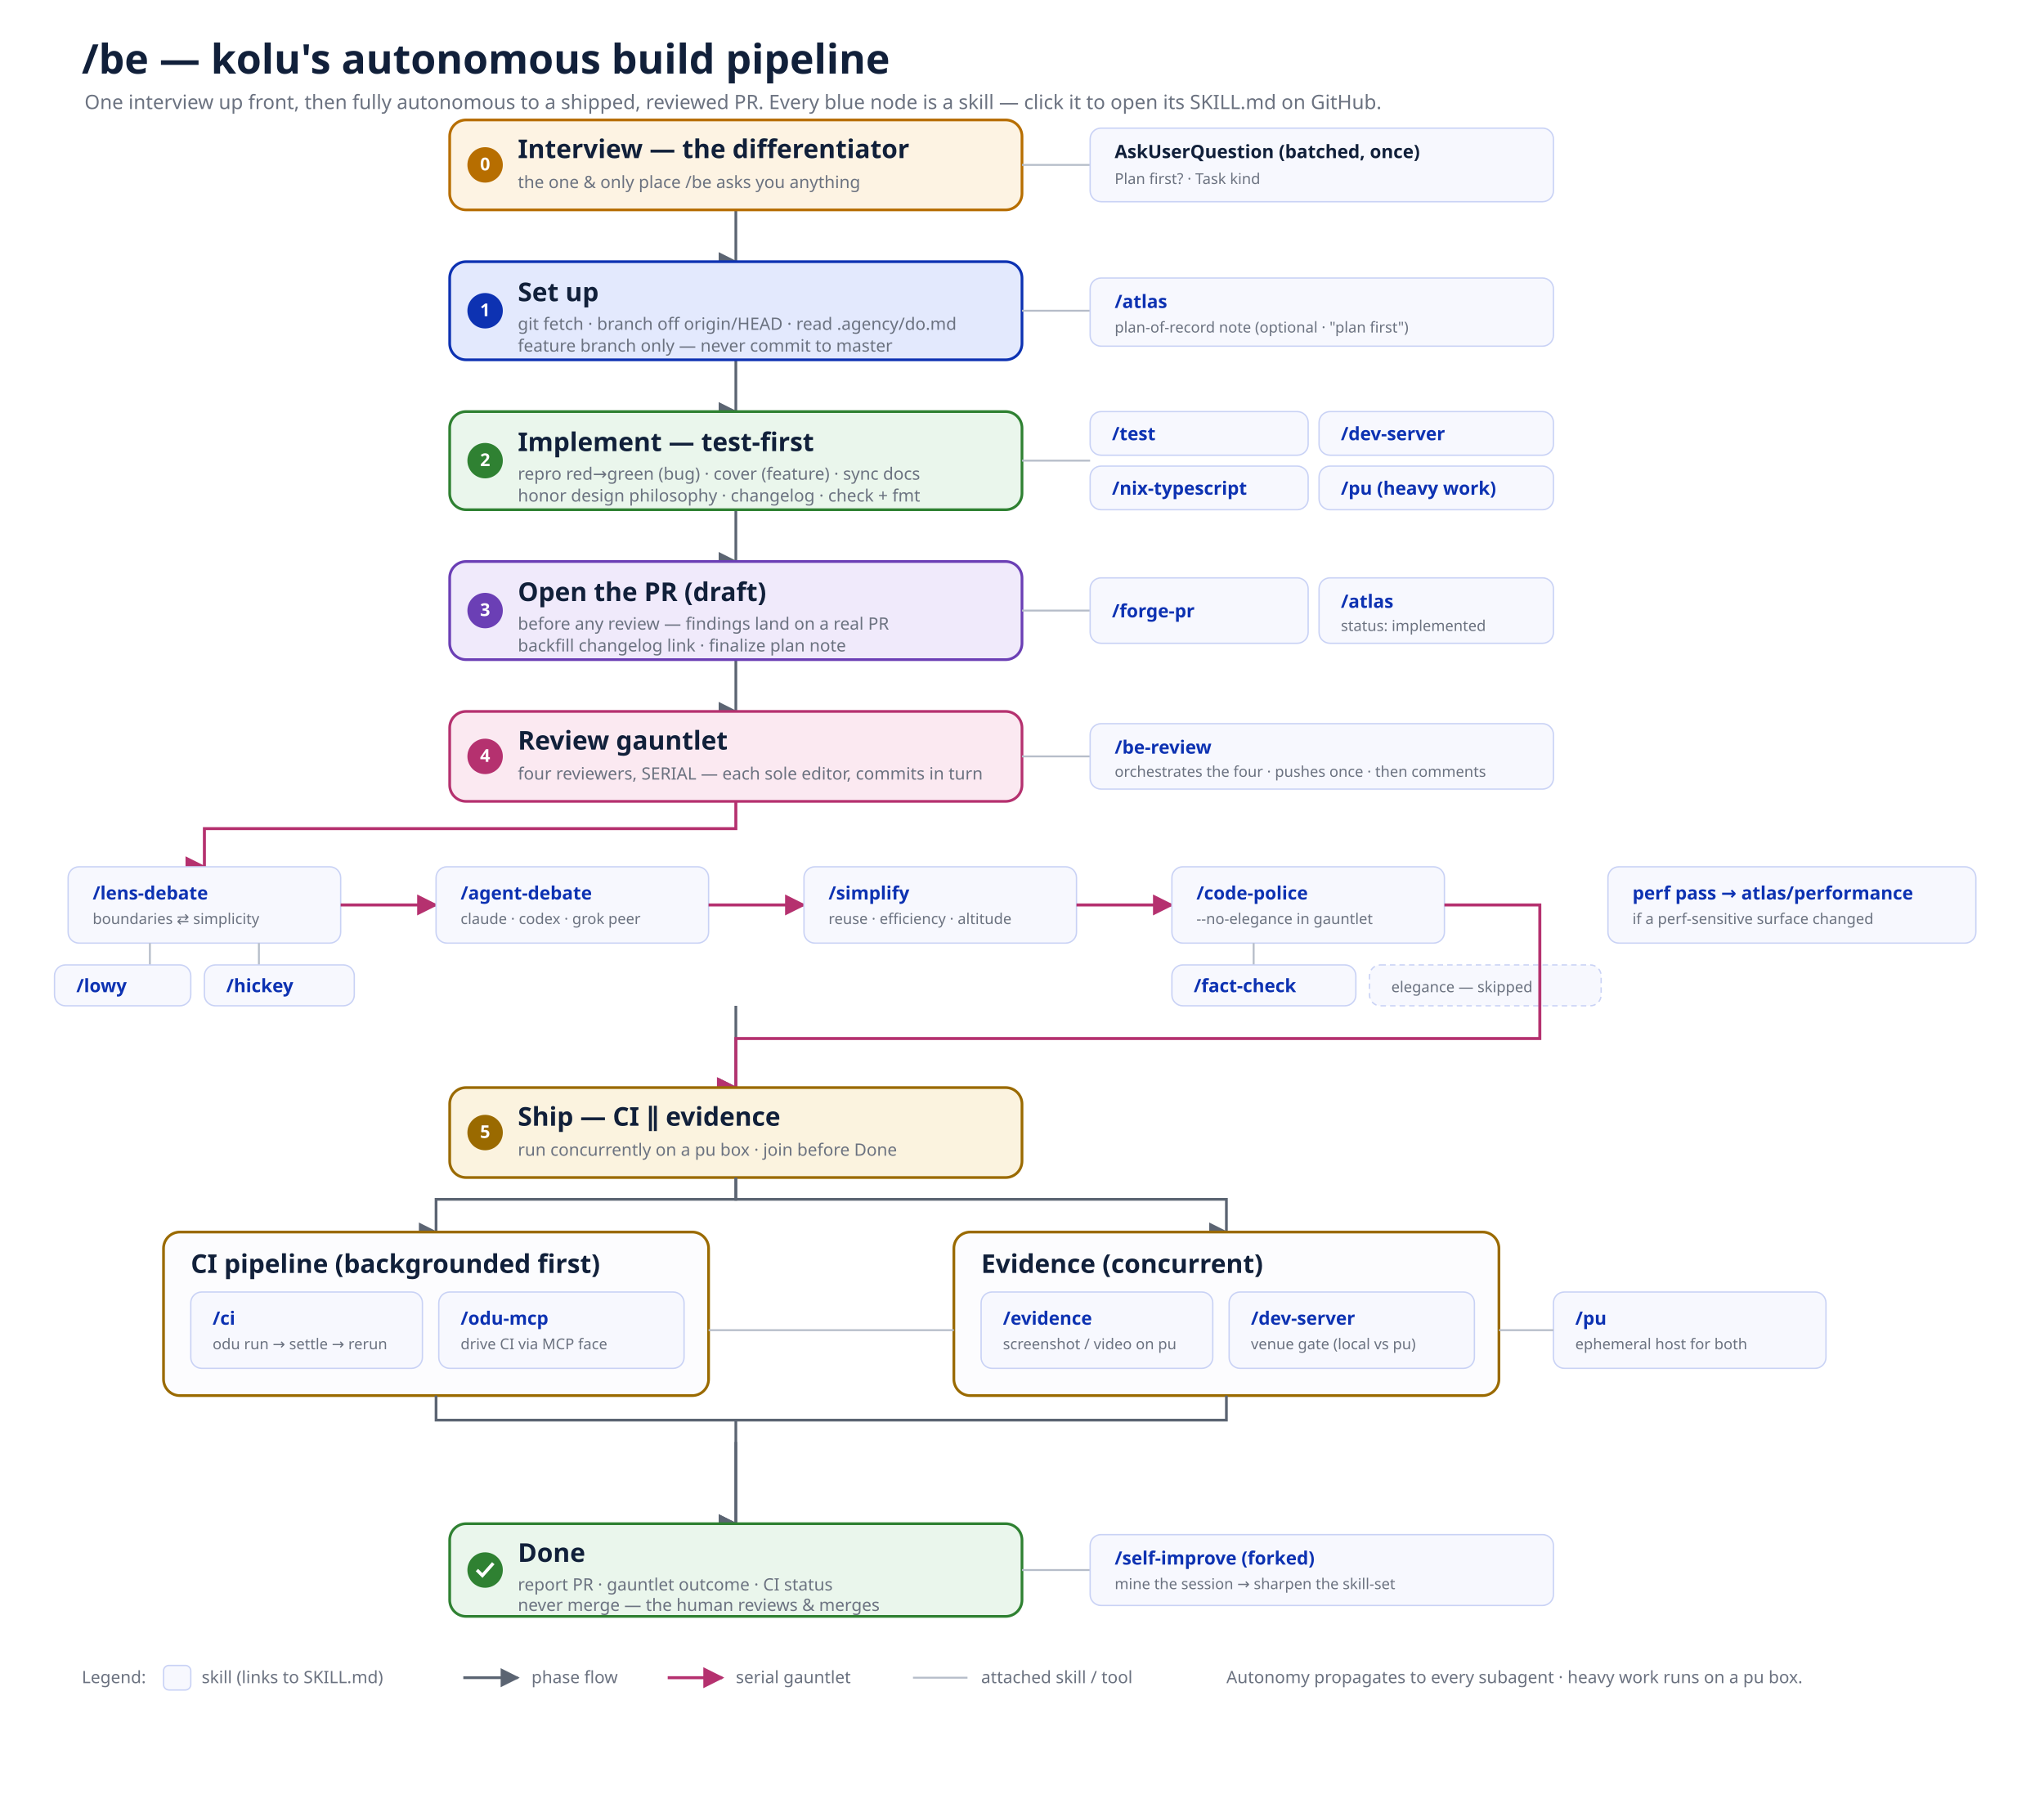
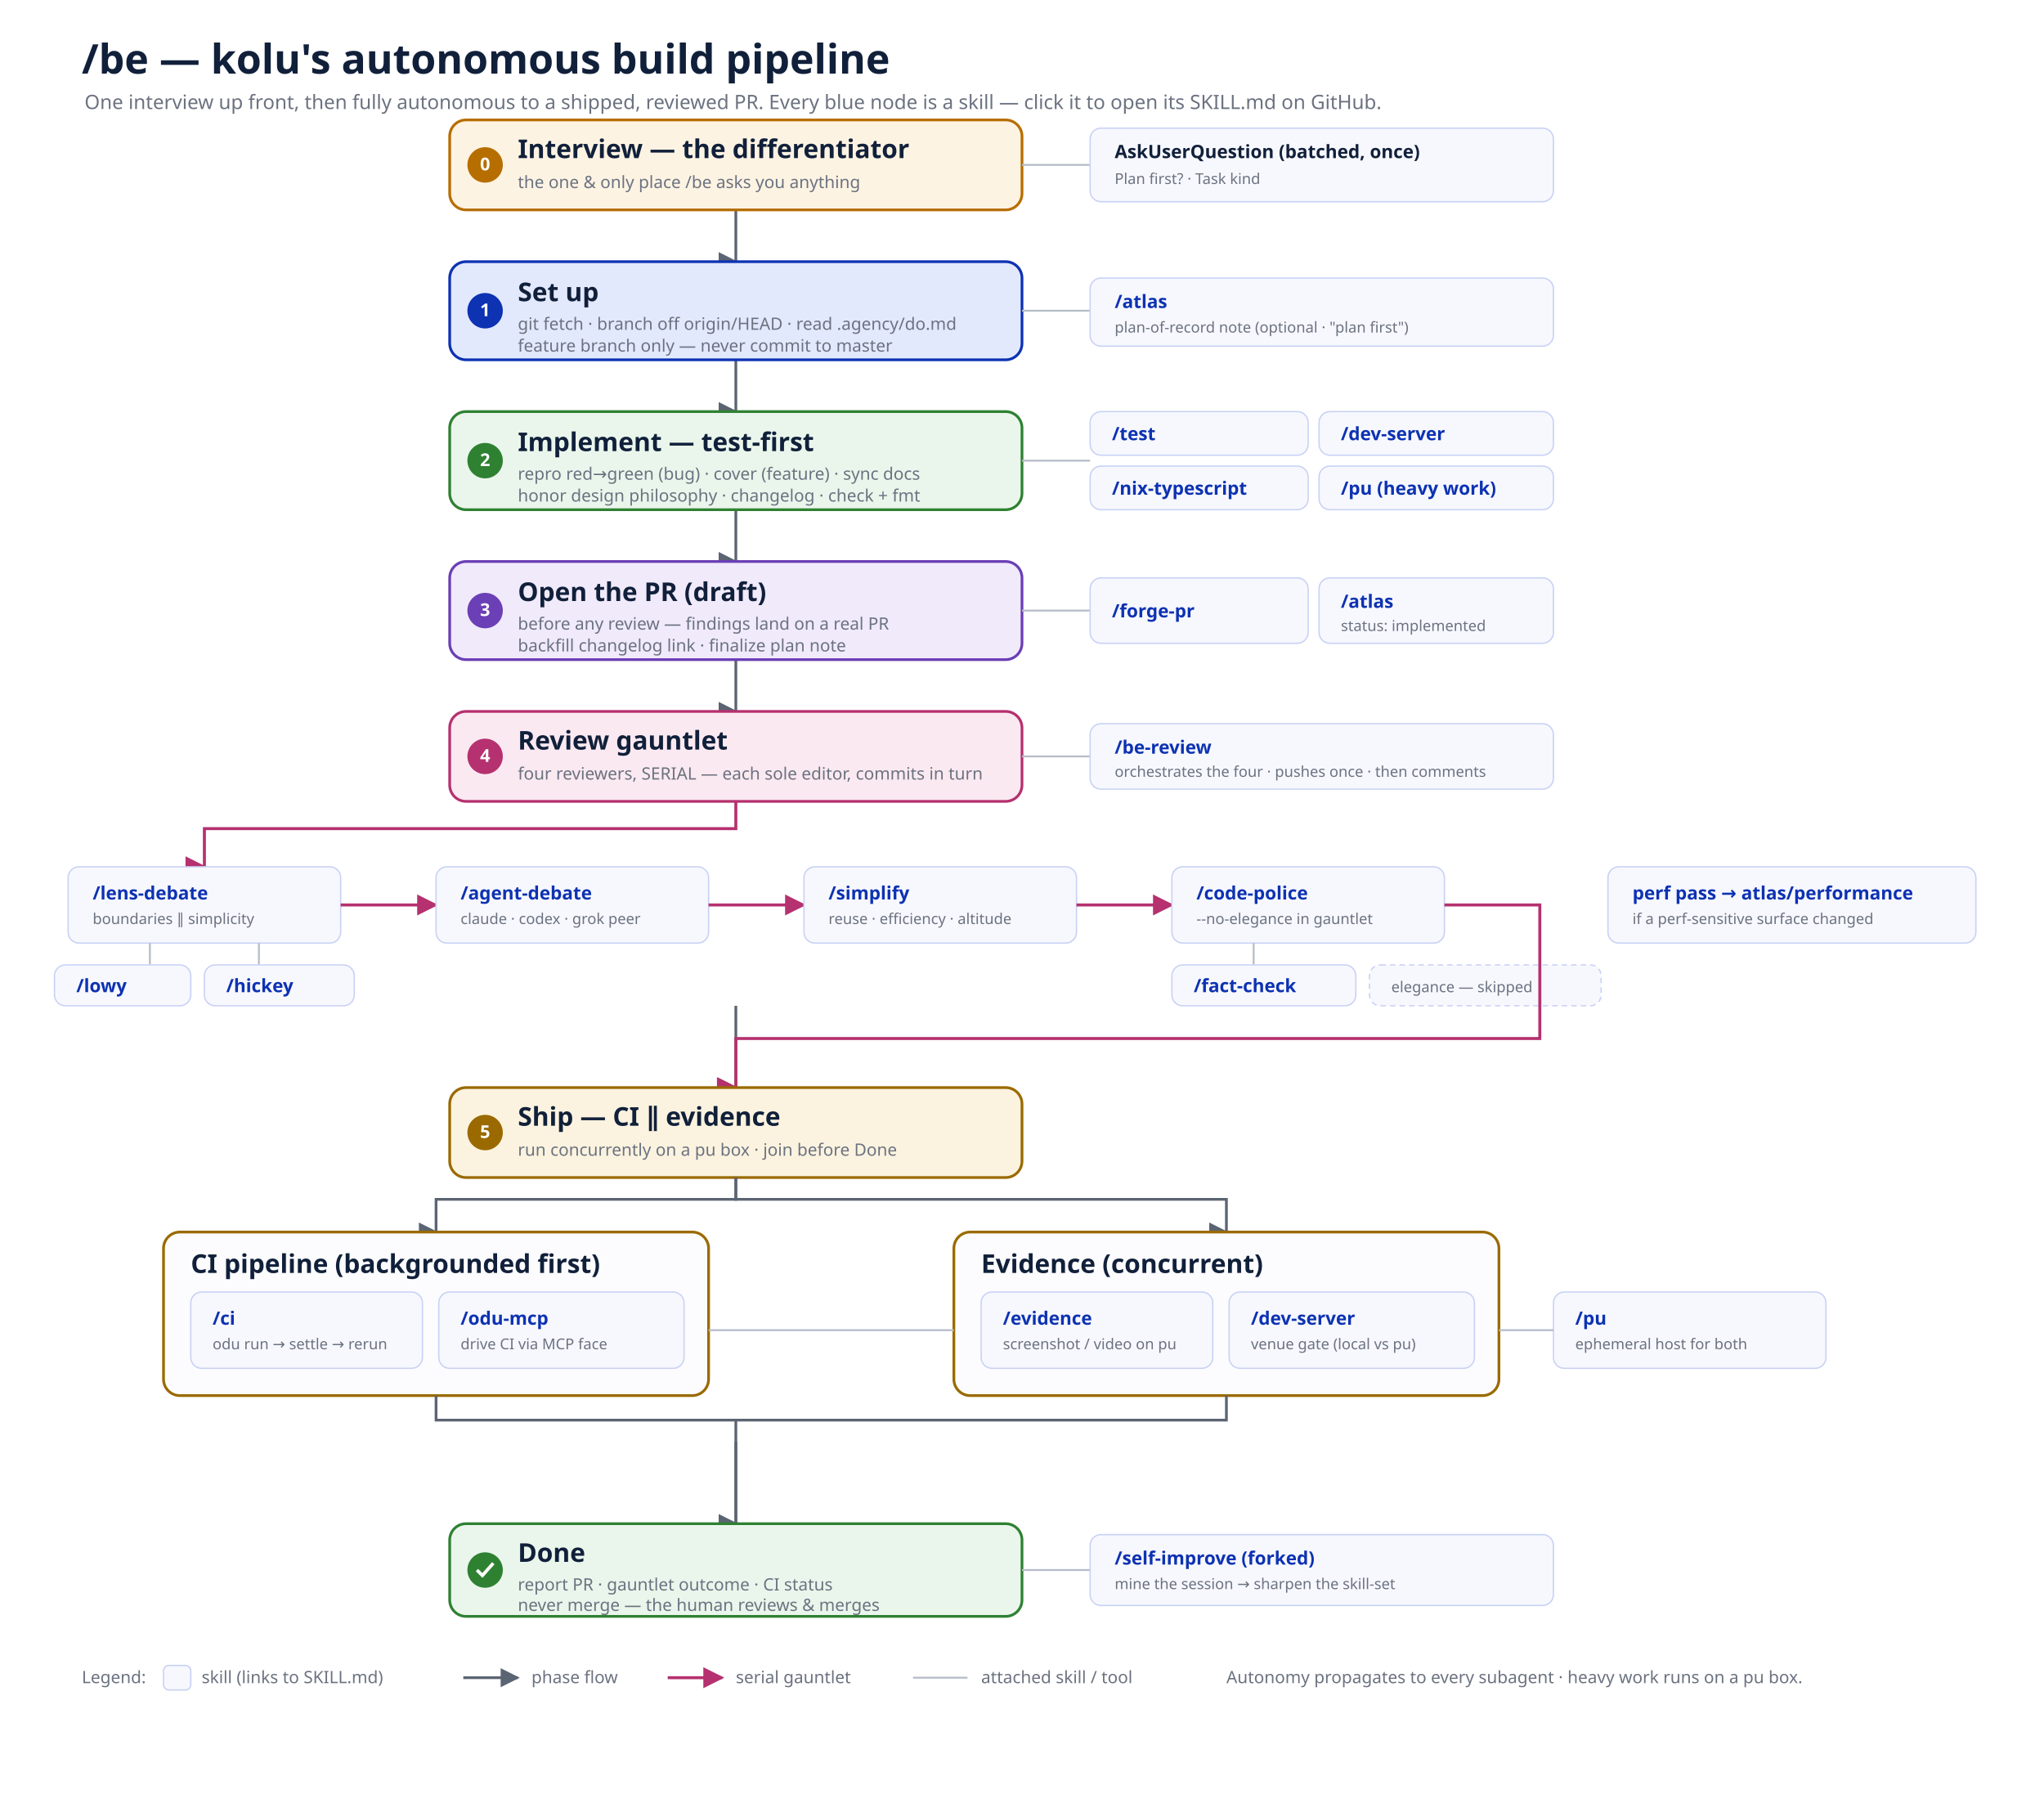
<svg xmlns="http://www.w3.org/2000/svg" xmlns:xlink="http://www.w3.org/1999/xlink" viewBox="0 0 1500 1320" font-family="ui-sans-serif, system-ui, sans-serif" role="img" aria-label="The /be workflow: one interview up front, then autonomous — set up, implement test-first, open a draft PR, run the four-reviewer serial gauntlet, ship CI and evidence in parallel on a pu box, then report and self-improve. Every skill node links to its SKILL.md on GitHub.">
  <defs>
    <marker id="arrow" viewBox="0 0 10 10" refX="9" refY="5" markerWidth="7" markerHeight="7" orient="auto-start-end">
      <path d="M0,0 L10,5 L0,10 z" fill="#5b6472" />
    </marker>
    <marker id="arrowSerial" viewBox="0 0 10 10" refX="9" refY="5" markerWidth="7" markerHeight="7" orient="auto-start-end">
      <path d="M0,0 L10,5 L0,10 z" fill="#b5316f" />
    </marker>
    <style>
      .phase   { stroke-width:2; }
      .pnum    { font-size:13px; font-weight:700; fill:#ffffff; }
      .ptitle  { font-size:19px; font-weight:700; fill:#11203a; }
      .psub    { font-size:12.5px; fill:#6b7280; }
      .chip    { fill:#F7F8FE; stroke:#c9d2f5; stroke-width:1; }
      .skill   { font-size:13.5px; font-weight:700; fill:#0D32B2; }
      .skilln  { font-size:11px; fill:#6b7280; }
      .tool    { font-size:13.5px; font-weight:700; fill:#11203a; }
      .flow    { stroke:#5b6472; stroke-width:2; fill:none; }
      .link    { stroke:#b6bdc9; stroke-width:1.4; fill:none; }
      .serial  { stroke:#b5316f; stroke-width:2.2; fill:none; }
      .ttl     { font-size:30px; font-weight:800; fill:#11203a; }
      .ttlsub  { font-size:14.5px; fill:#6b7280; }
      a:hover .chip { stroke:#0D32B2; stroke-width:1.8; }
      a { cursor:pointer; }
    </style>
  </defs>
  <rect x="0" y="0" width="1500" height="1320" fill="#ffffff" />
  <text class="ttl" x="60" y="54">/be — kolu's autonomous build pipeline</text>
  <text class="ttlsub" x="62" y="80">One interview up front, then fully autonomous to a shipped, reviewed PR.  Every blue node is a skill — click it to open its SKILL.md on GitHub.</text>
  <path class="flow" d="M540,154 L540,192" marker-end="url(#arrow)" />
  <path class="flow" d="M540,264 L540,302" marker-end="url(#arrow)" />
  <path class="flow" d="M540,374 L540,412" marker-end="url(#arrow)" />
  <path class="flow" d="M540,484 L540,522" marker-end="url(#arrow)" />
  <path class="flow" d="M540,738 L540,798" marker-end="url(#arrow)" />
  <path class="flow" d="M540,1058 L540,1118" marker-end="url(#arrow)" />
  <rect class="phase" x="330" y="88" width="420" height="66" rx="12" fill="#fdf3e3" stroke="#b76e00" />
  <circle cx="356" cy="121" r="13" fill="#b76e00" />
  <text class="pnum" x="356" y="125" text-anchor="middle">0</text>
  <text class="ptitle" x="380" y="116">Interview — the differentiator</text>
  <text class="psub" x="380" y="138">the one &amp; only place /be asks you anything</text>
  <path class="link" d="M750,121 L800,121" />
  <rect class="chip" x="800" y="94" width="340" height="54" rx="8" />
  <text class="tool" x="818" y="116">AskUserQuestion  (batched, once)</text>
  <text class="skilln" x="818" y="135">Plan first?  ·  Task kind</text>
  <rect class="phase" x="330" y="192" width="420" height="72" rx="12" fill="#E3E9FD" stroke="#0D32B2" />
  <circle cx="356" cy="228" r="13" fill="#0D32B2" />
  <text class="pnum" x="356" y="232" text-anchor="middle">1</text>
  <text class="ptitle" x="380" y="221">Set up</text>
  <text class="psub" x="380" y="242">git fetch · branch off origin/HEAD · read .agency/do.md</text>
  <text class="psub" x="380" y="258">feature branch only — never commit to master</text>
  <a xlink:href="https://github.com/juspay/kolu/blob/master/.apm/skills/atlas/SKILL.md" target="_blank" rel="noopener">
    <path class="link" d="M750,228 L800,228" />
    <rect class="chip" x="800" y="204" width="340" height="50" rx="8" />
    <text class="skill" x="818" y="226">/atlas</text>
    <text class="skilln" x="818" y="244">plan-of-record note (optional · "plan first")</text>
  </a>
  <rect class="phase" x="330" y="302" width="420" height="72" rx="12" fill="#EAF6EC" stroke="#2f8132" />
  <circle cx="356" cy="338" r="13" fill="#2f8132" />
  <text class="pnum" x="356" y="342" text-anchor="middle">2</text>
  <text class="ptitle" x="380" y="331">Implement — test-first</text>
  <text class="psub" x="380" y="352">repro red→green (bug) · cover (feature) · sync docs</text>
  <text class="psub" x="380" y="368">honor design philosophy · changelog · check + fmt</text>
  <path class="link" d="M750,338 L800,338" />
  <a xlink:href="https://github.com/juspay/kolu/blob/master/.apm/skills/test/SKILL.md" target="_blank" rel="noopener">
    <rect class="chip" x="800" y="302" width="160" height="32" rx="8" />
    <text class="skill" x="816" y="323">/test</text>
  </a>
  <a xlink:href="https://github.com/juspay/kolu/blob/master/.apm/skills/dev-server/SKILL.md" target="_blank" rel="noopener">
    <rect class="chip" x="968" y="302" width="172" height="32" rx="8" />
    <text class="skill" x="984" y="323">/dev-server</text>
  </a>
  <a xlink:href="https://github.com/juspay/skills/blob/main/skills/nix-typescript/SKILL.md" target="_blank" rel="noopener">
    <rect class="chip" x="800" y="342" width="160" height="32" rx="8" />
    <text class="skill" x="816" y="363">/nix-typescript</text>
  </a>
  <a xlink:href="https://github.com/juspay/project-unknown/blob/main/.apm/skills/pu/SKILL.md" target="_blank" rel="noopener">
    <rect class="chip" x="968" y="342" width="172" height="32" rx="8" />
    <text class="skill" x="984" y="363">/pu  (heavy work)</text>
  </a>
  <rect class="phase" x="330" y="412" width="420" height="72" rx="12" fill="#f0eafb" stroke="#6b3fb5" />
  <circle cx="356" cy="448" r="13" fill="#6b3fb5" />
  <text class="pnum" x="356" y="452" text-anchor="middle">3</text>
  <text class="ptitle" x="380" y="441">Open the PR (draft)</text>
  <text class="psub" x="380" y="462">before any review — findings land on a real PR</text>
  <text class="psub" x="380" y="478">backfill changelog link · finalize plan note</text>
  <path class="link" d="M750,448 L800,448" />
  <a xlink:href="https://github.com/srid/agency/blob/master/.apm/skills/forge-pr/SKILL.md" target="_blank" rel="noopener">
    <rect class="chip" x="800" y="424" width="160" height="48" rx="8" />
    <text class="skill" x="816" y="453">/forge-pr</text>
  </a>
  <a xlink:href="https://github.com/juspay/kolu/blob/master/.apm/skills/atlas/SKILL.md" target="_blank" rel="noopener">
    <rect class="chip" x="968" y="424" width="172" height="48" rx="8" />
    <text class="skill" x="984" y="446">/atlas</text>
    <text class="skilln" x="984" y="463">status: implemented</text>
  </a>
  <rect class="phase" x="330" y="522" width="420" height="66" rx="12" fill="#fbe9f1" stroke="#b5316f" />
  <circle cx="356" cy="555" r="13" fill="#b5316f" />
  <text class="pnum" x="356" y="559" text-anchor="middle">4</text>
  <text class="ptitle" x="380" y="550">Review gauntlet</text>
  <text class="psub" x="380" y="572">four reviewers, SERIAL — each sole editor, commits in turn</text>
  <a xlink:href="https://github.com/juspay/kolu/blob/master/agents/.apm/skills/be-review/SKILL.md" target="_blank" rel="noopener">
    <path class="link" d="M750,555 L800,555" />
    <rect class="chip" x="800" y="531" width="340" height="48" rx="8" />
    <text class="skill" x="818" y="553">/be-review</text>
    <text class="skilln" x="818" y="570">orchestrates the four · pushes once · then comments</text>
  </a>
  <path class="serial" d="M540,588 L540,608 L150,608 L150,636" marker-end="url(#arrowSerial)" />
  <a xlink:href="https://github.com/juspay/kolu/blob/master/agents/.apm/skills/lens-debate/SKILL.md" target="_blank" rel="noopener">
    <rect class="chip" x="50" y="636" width="200" height="56" rx="8" stroke="#b5316f" />
    <text class="skill" x="68" y="660">/lens-debate</text>
-     <text class="skilln" x="68" y="678">boundaries ⇄ simplicity</text>
+     <text class="skilln" x="68" y="678">boundaries ∥ simplicity</text>
  </a>
  <path class="serial" d="M250,664 L320,664" marker-end="url(#arrowSerial)" />
  <a xlink:href="https://github.com/juspay/kolu/blob/master/agents/.apm/skills/agent-debate/SKILL.md" target="_blank" rel="noopener">
    <rect class="chip" x="320" y="636" width="200" height="56" rx="8" stroke="#b5316f" />
    <text class="skill" x="338" y="660">/agent-debate</text>
    <text class="skilln" x="338" y="678">claude · codex · grok peer</text>
  </a>
  <path class="serial" d="M520,664 L590,664" marker-end="url(#arrowSerial)" />
  <a xlink:href="https://docs.claude.com/en/docs/claude-code/slash-commands" target="_blank" rel="noopener">
    <rect class="chip" x="590" y="636" width="200" height="56" rx="8" stroke="#b5316f" />
    <text class="skill" x="608" y="660">/simplify</text>
    <text class="skilln" x="608" y="678">reuse · efficiency · altitude</text>
  </a>
  <path class="serial" d="M790,664 L860,664" marker-end="url(#arrowSerial)" />
  <a xlink:href="https://github.com/srid/agency/blob/master/.apm/skills/code-police/SKILL.md" target="_blank" rel="noopener">
    <rect class="chip" x="860" y="636" width="200" height="56" rx="8" stroke="#b5316f" />
    <text class="skill" x="878" y="660">/code-police</text>
    <text class="skilln" x="878" y="678">--no-elegance in gauntlet</text>
  </a>
  <path class="link" d="M110,692 L110,708" />
  <path class="link" d="M190,692 L190,708" />
  <a xlink:href="https://kolu.dev/blog/hickey-lowy" target="_blank" rel="noopener">
    <rect class="chip" x="40" y="708" width="100" height="30" rx="8" />
    <text class="skill" x="56" y="728">/lowy</text>
  </a>
  <a xlink:href="https://kolu.dev/blog/hickey-lowy" target="_blank" rel="noopener">
    <rect class="chip" x="150" y="708" width="110" height="30" rx="8" />
    <text class="skill" x="166" y="728">/hickey</text>
  </a>
  <path class="link" d="M920,692 L920,708" />
  <a xlink:href="https://github.com/srid/agency/blob/master/.apm/skills/fact-check/SKILL.md" target="_blank" rel="noopener">
    <rect class="chip" x="860" y="708" width="135" height="30" rx="8" />
    <text class="skill" x="876" y="728">/fact-check</text>
  </a>
  <rect class="chip" x="1005" y="708" width="170" height="30" rx="8" stroke-dasharray="4 3" />
  <text class="skilln" x="1021" y="728">elegance — skipped</text>
  <path class="serial" d="M1060,664 L1130,664 L1130,762 L540,762 L540,798" marker-end="url(#arrowSerial)" />
  <a xlink:href="https://github.com/juspay/kolu/blob/master/.apm/skills/perf-diagnose/SKILL.md" target="_blank" rel="noopener">
    <rect class="chip" x="1180" y="636" width="270" height="56" rx="8" />
    <text class="skill" x="1198" y="660">perf pass → atlas/performance</text>
    <text class="skilln" x="1198" y="678">if a perf-sensitive surface changed</text>
  </a>
  <rect class="phase" x="330" y="798" width="420" height="66" rx="12" fill="#fbf3df" stroke="#9a6a00" />
  <circle cx="356" cy="831" r="13" fill="#9a6a00" />
  <text class="pnum" x="356" y="835" text-anchor="middle">5</text>
  <text class="ptitle" x="380" y="826">Ship — CI ∥ evidence</text>
  <text class="psub" x="380" y="848">run concurrently on a pu box · join before Done</text>
  <path class="flow" d="M540,864 L540,880 L320,880 L320,904" marker-end="url(#arrow)" />
  <path class="flow" d="M540,864 L540,880 L900,880 L900,904" marker-end="url(#arrow)" />
  <rect class="phase" x="120" y="904" width="400" height="120" rx="12" fill="#fcfcfe" stroke="#9a6a00" />
  <text class="ptitle" x="140" y="934" font-size="16">CI pipeline (backgrounded first)</text>
  <a xlink:href="https://github.com/juspay/odu/blob/master/.apm/skills/ci/SKILL.md" target="_blank" rel="noopener">
    <rect class="chip" x="140" y="948" width="170" height="56" rx="8" />
    <text class="skill" x="156" y="972">/ci</text>
    <text class="skilln" x="156" y="990">odu run → settle → rerun</text>
  </a>
  <a xlink:href="https://github.com/juspay/odu/blob/master/.apm/skills/odu-mcp/SKILL.md" target="_blank" rel="noopener">
    <rect class="chip" x="322" y="948" width="180" height="56" rx="8" />
    <text class="skill" x="338" y="972">/odu-mcp</text>
    <text class="skilln" x="338" y="990">drive CI via MCP face</text>
  </a>
  <rect class="phase" x="700" y="904" width="400" height="120" rx="12" fill="#fcfcfe" stroke="#9a6a00" />
  <text class="ptitle" x="720" y="934" font-size="16">Evidence (concurrent)</text>
  <a xlink:href="https://github.com/juspay/kolu/blob/master/.apm/skills/evidence/SKILL.md" target="_blank" rel="noopener">
    <rect class="chip" x="720" y="948" width="170" height="56" rx="8" />
    <text class="skill" x="736" y="972">/evidence</text>
    <text class="skilln" x="736" y="990">screenshot / video on pu</text>
  </a>
  <a xlink:href="https://github.com/juspay/kolu/blob/master/.apm/skills/dev-server/SKILL.md" target="_blank" rel="noopener">
    <rect class="chip" x="902" y="948" width="180" height="56" rx="8" />
    <text class="skill" x="918" y="972">/dev-server</text>
    <text class="skilln" x="918" y="990">venue gate (local vs pu)</text>
  </a>
  <a xlink:href="https://github.com/juspay/project-unknown/blob/main/.apm/skills/pu/SKILL.md" target="_blank" rel="noopener">
    <rect class="chip" x="1140" y="948" width="200" height="56" rx="8" />
    <text class="skill" x="1156" y="972">/pu</text>
    <text class="skilln" x="1156" y="990">ephemeral host for both</text>
  </a>
  <path class="link" d="M520,976 L700,976" />
  <path class="link" d="M1100,976 L1140,976" />
  <path class="flow" d="M320,1024 L320,1042 L540,1042 L540,1118" marker-end="url(#arrow)" />
  <path class="flow" d="M900,1024 L900,1042 L540,1042" />
  <rect class="phase" x="330" y="1118" width="420" height="68" rx="12" fill="#EAF6EC" stroke="#2f8132" />
  <circle cx="356" cy="1152" r="13" fill="#2f8132" />
  <path d="M350,1152 l4,4 l8,-9" stroke="#ffffff" stroke-width="2.4" fill="none" />
  <text class="ptitle" x="380" y="1146">Done</text>
  <text class="psub" x="380" y="1167">report PR · gauntlet outcome · CI status</text>
  <text class="psub" x="380" y="1182">never merge — the human reviews &amp; merges</text>
  <a xlink:href="https://github.com/juspay/kolu/blob/master/.apm/skills/self-improve/SKILL.md" target="_blank" rel="noopener">
    <path class="link" d="M750,1152 L800,1152" />
    <rect class="chip" x="800" y="1126" width="340" height="52" rx="8" />
    <text class="skill" x="818" y="1148">/self-improve  (forked)</text>
    <text class="skilln" x="818" y="1166">mine the session → sharpen the skill-set</text>
  </a>
  <g transform="translate(60,1235)">
    <text class="psub" x="0" y="0" font-size="13">Legend:</text>
    <rect class="chip" x="60" y="-13" width="20" height="18" rx="4" />
    <text class="psub" x="88" y="0" font-size="12.5">skill (links to SKILL.md)</text>
    <line x1="280" y1="-4" x2="320" y2="-4" class="flow" marker-end="url(#arrow)" />
    <text class="psub" x="330" y="0" font-size="12.5">phase flow</text>
    <line x1="430" y1="-4" x2="470" y2="-4" class="serial" marker-end="url(#arrowSerial)" />
    <text class="psub" x="480" y="0" font-size="12.5">serial gauntlet</text>
    <line x1="610" y1="-4" x2="650" y2="-4" class="link" />
    <text class="psub" x="660" y="0" font-size="12.5">attached skill / tool</text>
    <text class="psub" x="840" y="0" font-size="12.5">Autonomy propagates to every subagent · heavy work runs on a pu box.</text>
  </g>
</svg>
